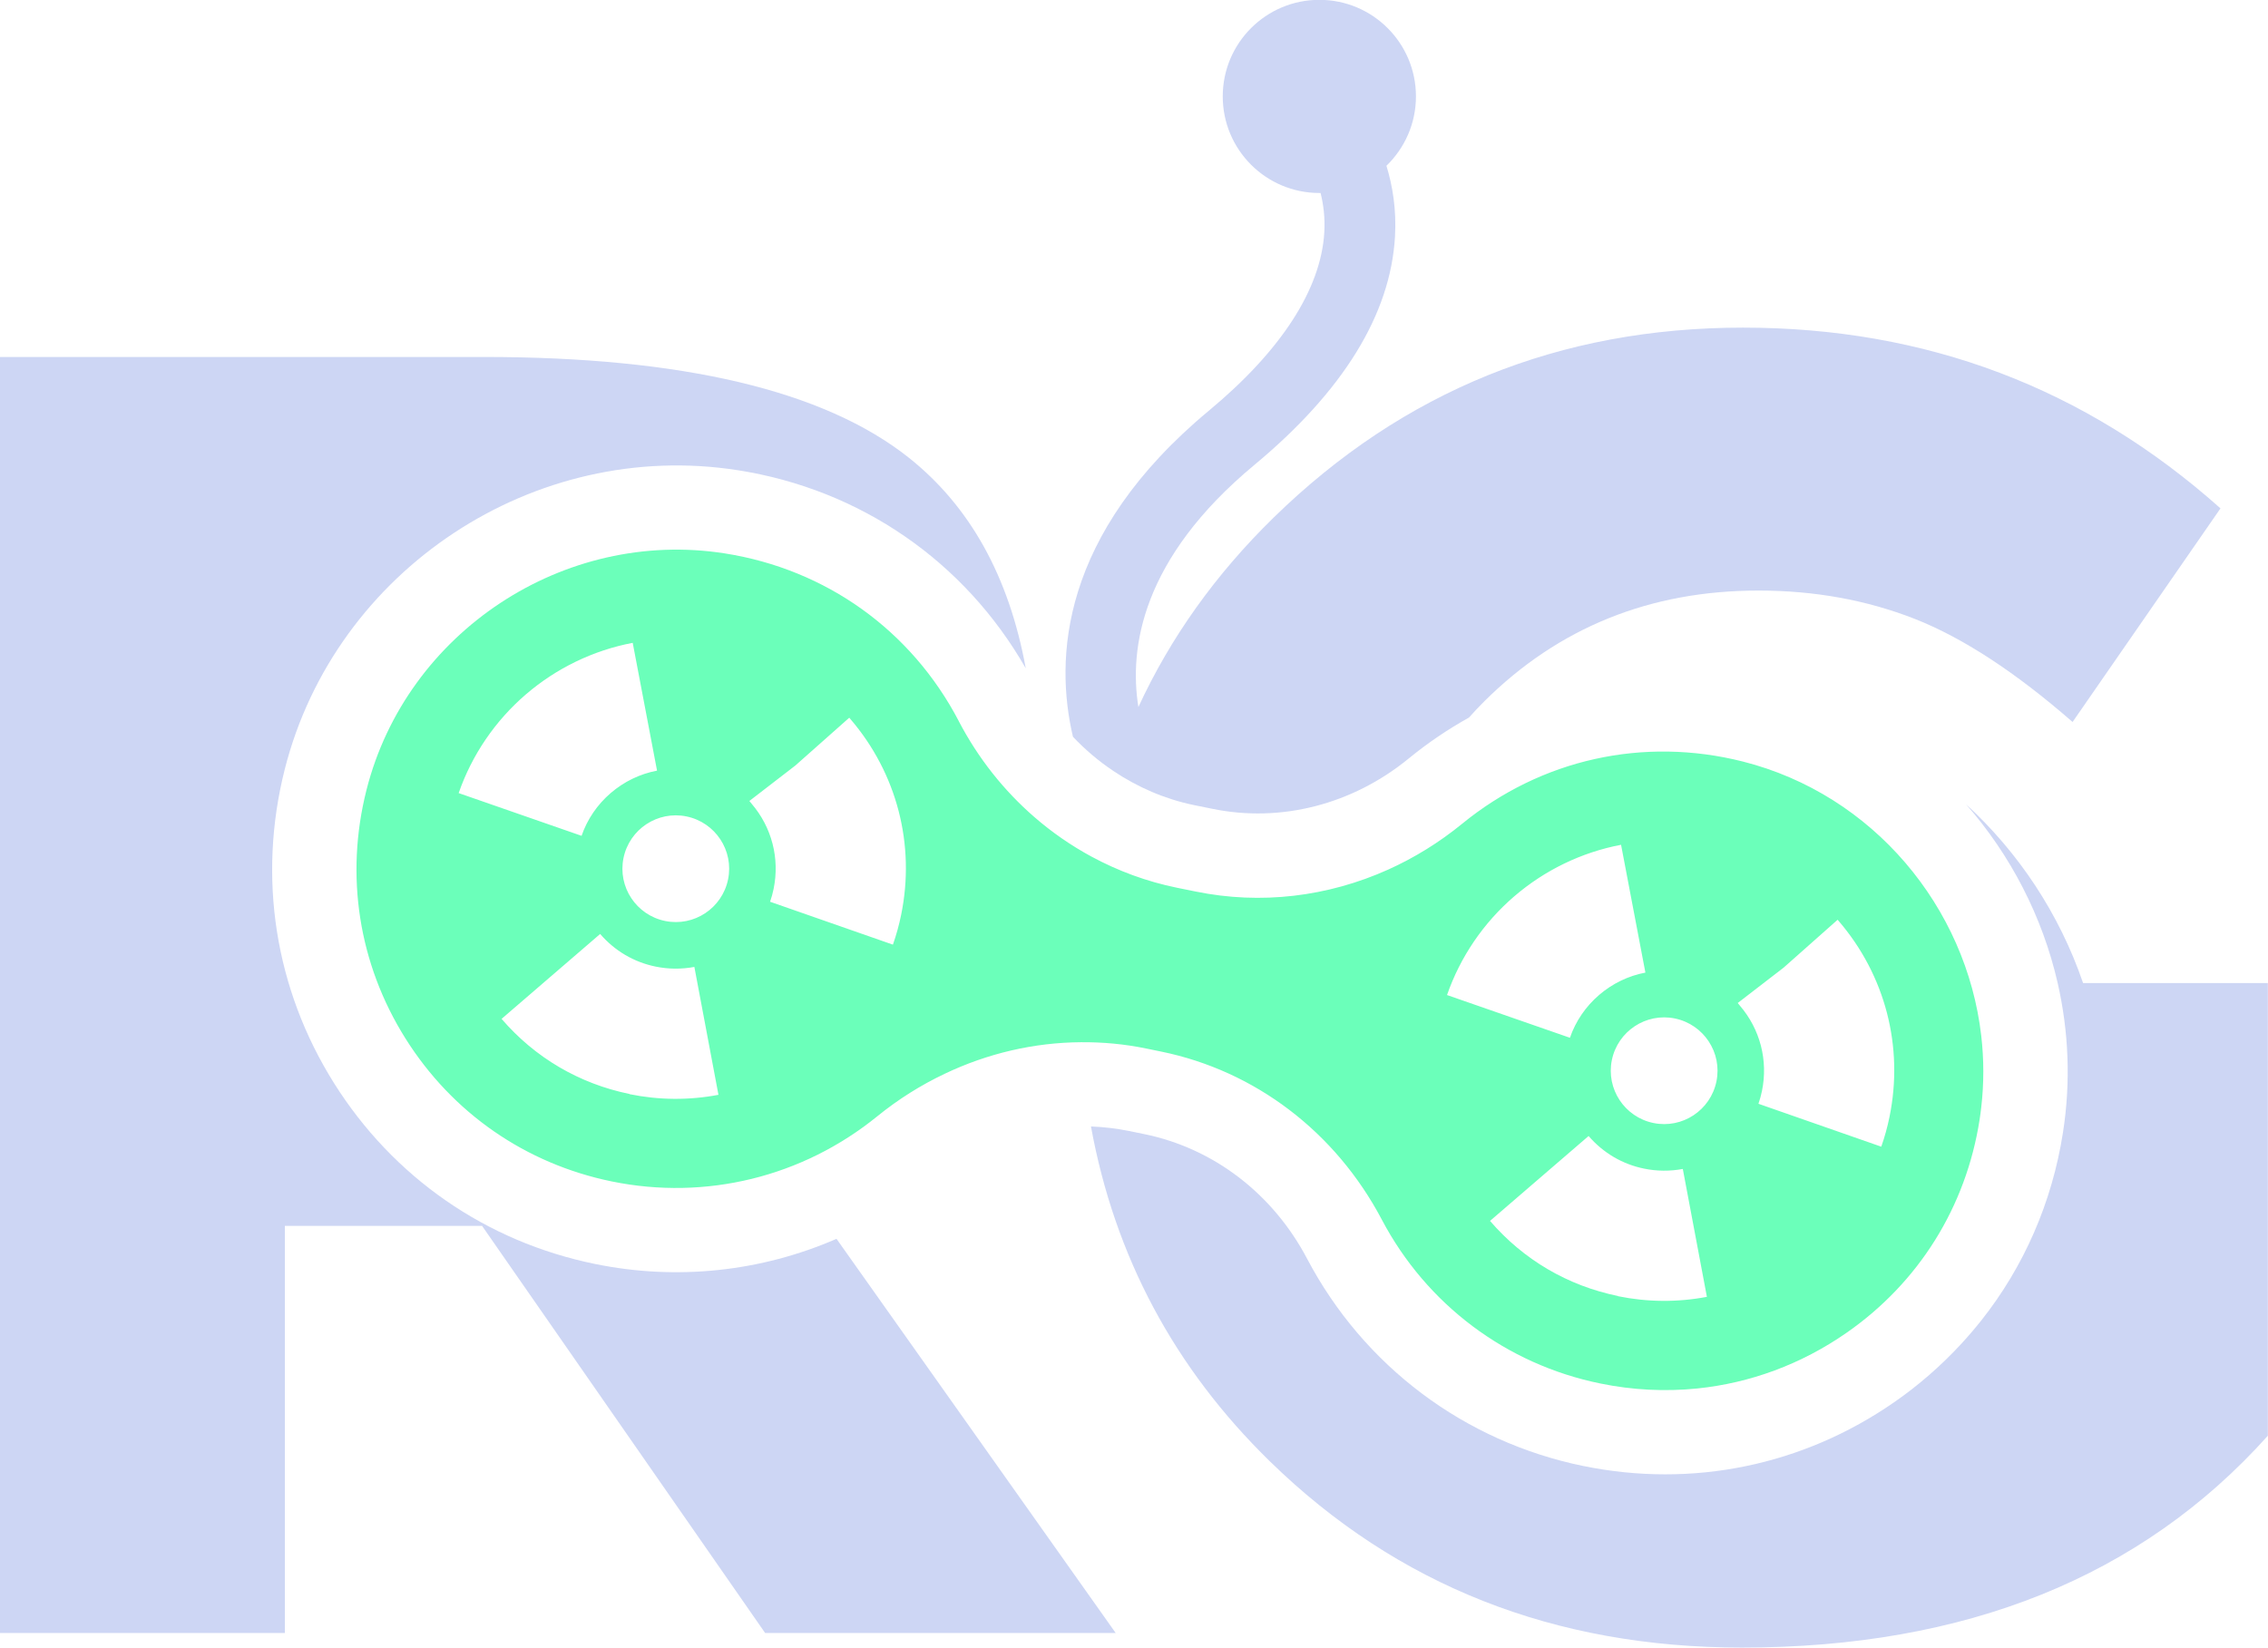
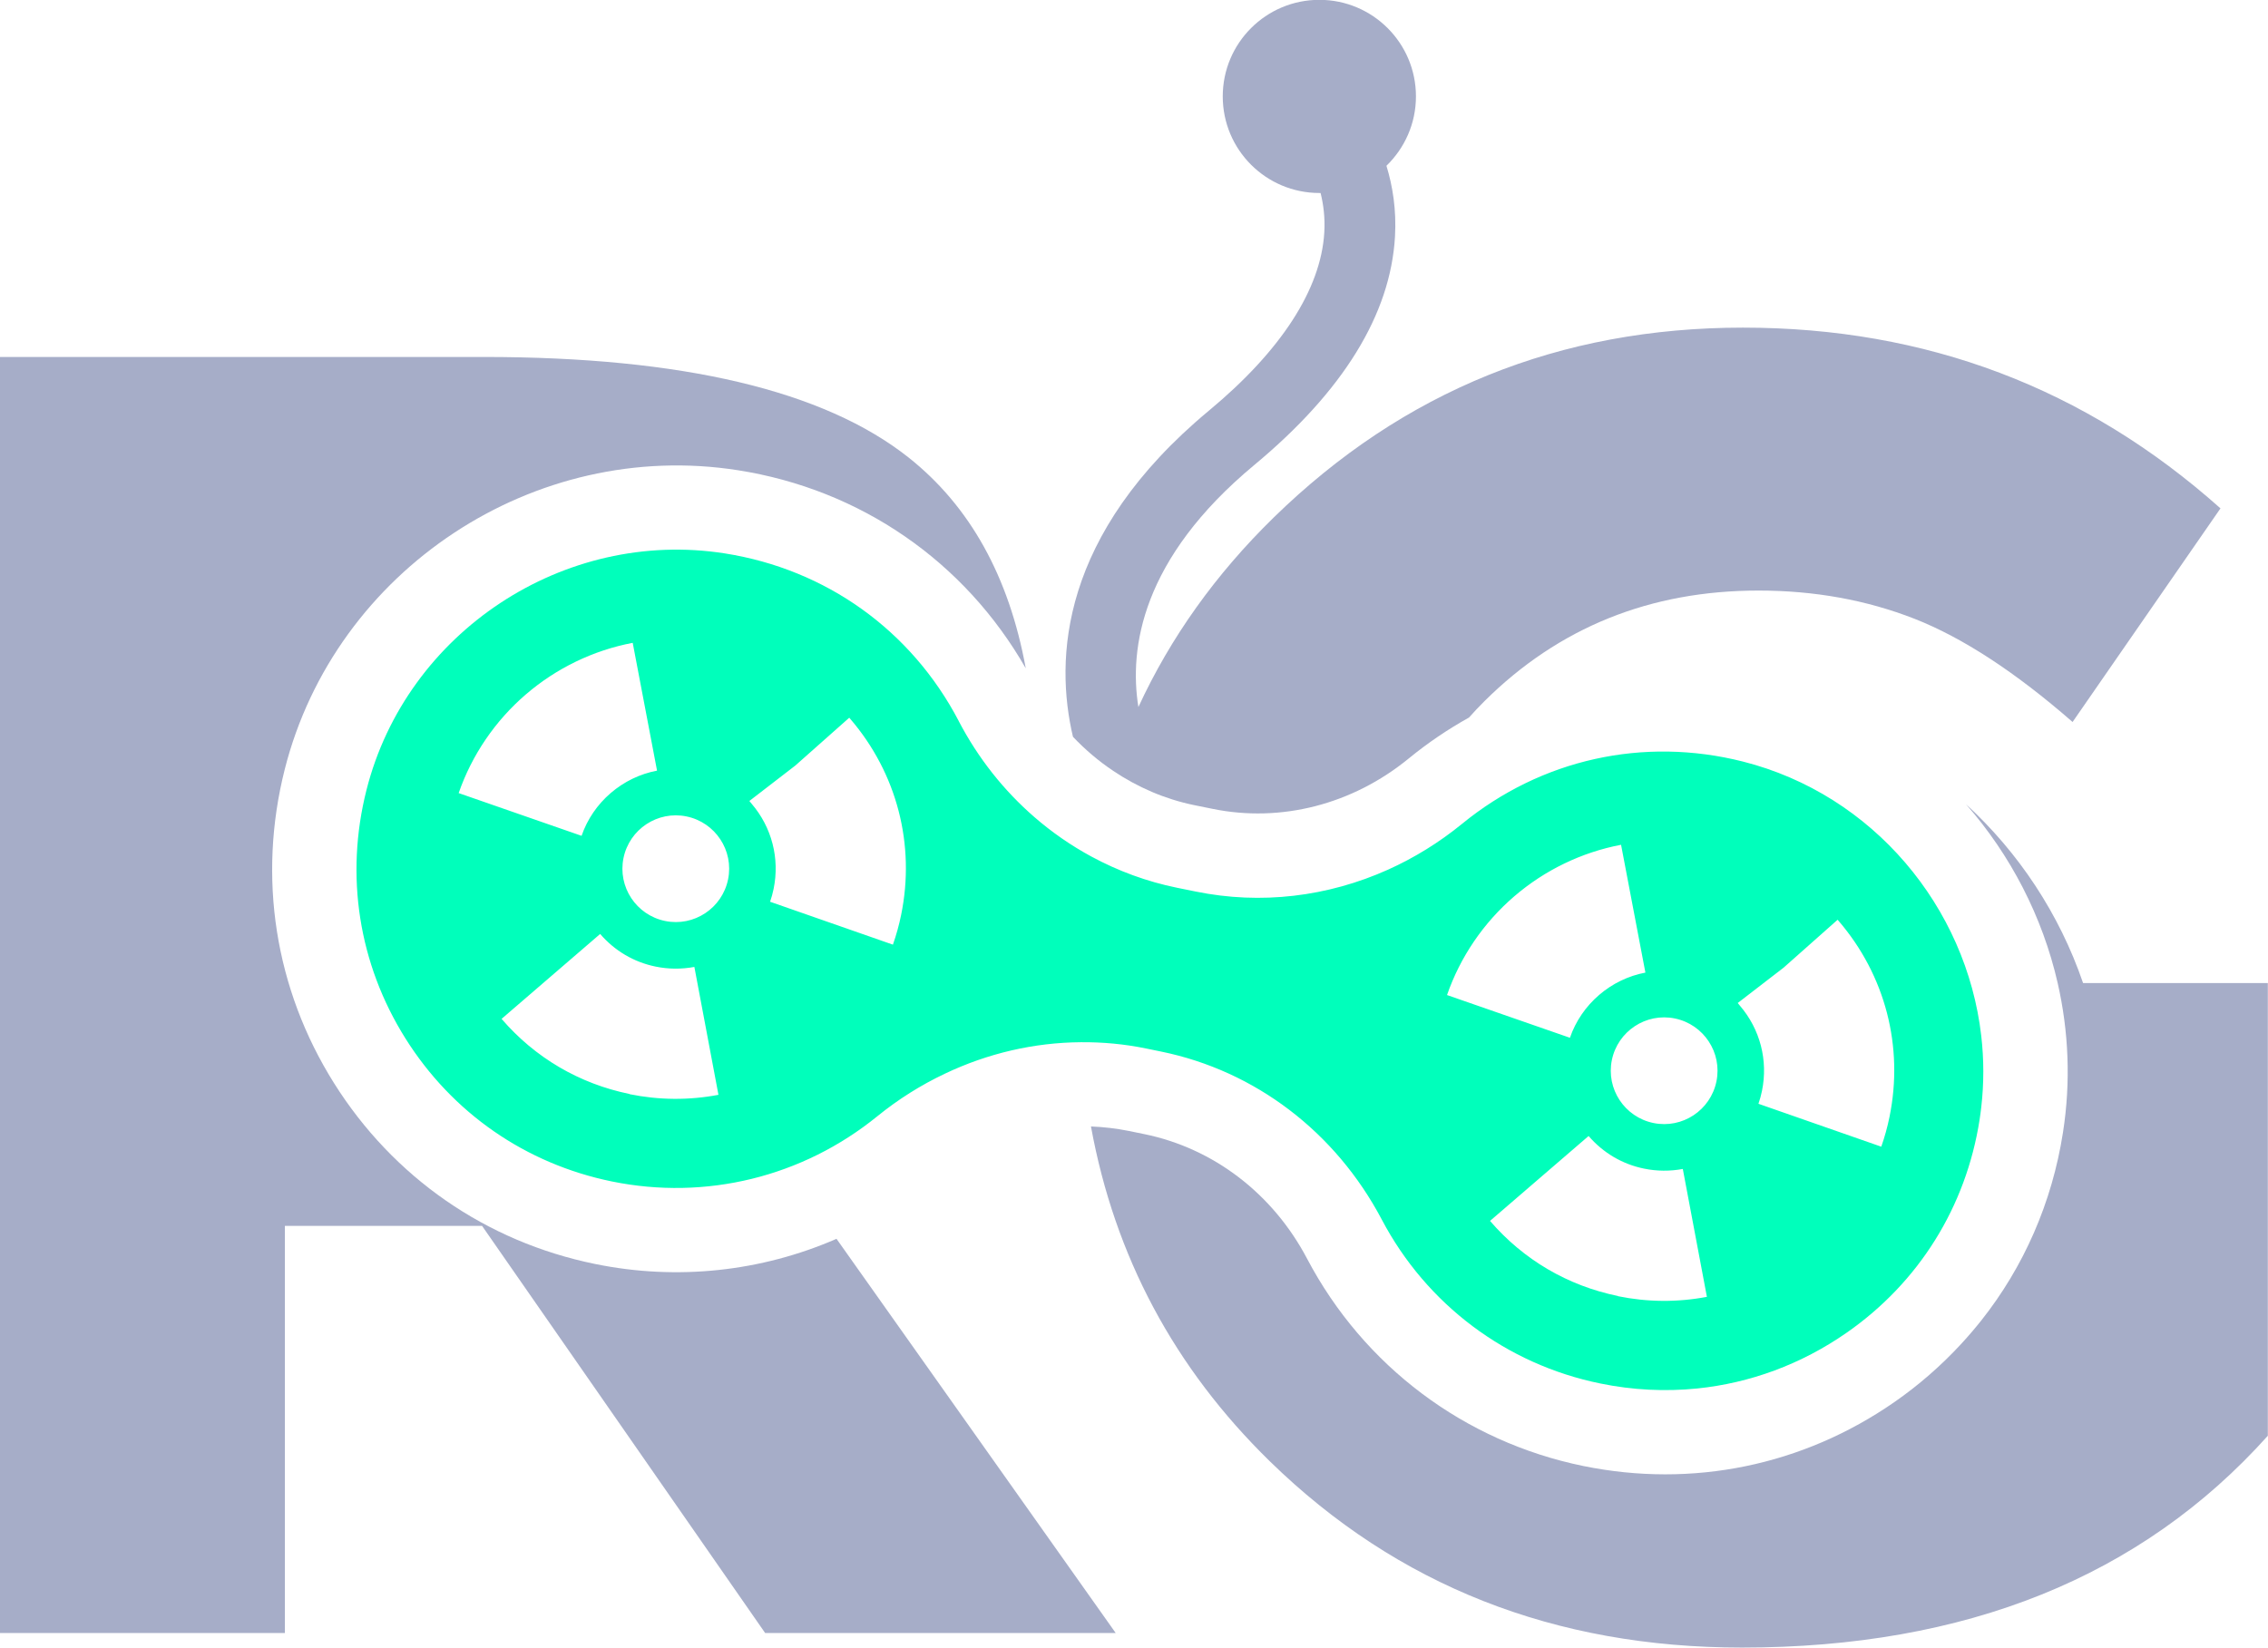
<svg xmlns="http://www.w3.org/2000/svg" viewBox="0 0 275.87 200.46" class="h-6 w-auto">
-   <path fill="#CDD6F4" d="m135.41,93.79c2.97,1.99,6.28,3.43,9.82,4.16l2.27.46c8.31,1.7,17.01-.53,23.85-6.13,2.32-1.9,4.78-3.56,7.33-4.98.61-.68,1.24-1.36,1.9-2.01,9.03-8.96,20.14-13.44,33.32-13.44,6.81,0,13.14,1.15,18.99,3.44,5.85,2.3,12.25,6.48,19.21,12.55l17.99-25.99c-16.44-14.66-35.8-21.99-58.08-21.99s-41.31,7.7-57.08,23.1c-7.08,6.92-12.56,14.61-16.46,23.06-1.15-7.13.36-18.03,14.1-29.45,10.8-8.97,16.56-18.31,17.11-27.77.19-3.3-.29-6.19-1.04-8.63,2.21-2.14,3.59-5.13,3.59-8.44,0-6.49-5.26-11.75-11.75-11.75s-11.75,5.26-11.75,11.75,5.26,11.75,11.75,11.75c.05,0,.1,0,.15,0,.35,1.4.56,3.01.45,4.82-.41,6.88-5.25,14.37-14.02,21.65-18.16,15.09-18.77,30.25-16.55,39.69,1.49,1.57,3.12,2.96,4.89,4.14Z" />
-   <path fill="#6BFFBA" d="m116.61,87.71c-5.77-11.02-16.12-18.44-28.44-20.38-19.57-3.07-38.72,9.56-43.59,28.77-2.64,10.42-.96,21.16,4.73,30.23,5.7,9.08,14.62,15.26,25.11,17.41,11.44,2.34,23.2-.55,32.28-7.92,2.56-2.08,5.32-3.81,8.21-5.18,5.22-2.49,10.87-3.8,16.57-3.84,2.64-.02,5.28.22,7.91.76l1.85.38c11.44,2.34,21.21,9.78,26.83,20.43,5.45,10.34,15.14,17.61,26.58,19.95,3.94.81,7.9,1,11.78.61,6.45-.66,12.65-2.94,18.15-6.76,8.8-6.11,14.56-15.33,16.21-25.95.08-.5.14-1,.2-1.5.34-2.93.33-5.85,0-8.7-1.8-15.66-13.16-29.36-29-33.37-12.09-3.05-24.52-.29-34.15,7.58-2.79,2.28-5.82,4.14-8.99,5.57-7.34,3.3-15.48,4.29-23.4,2.67l-2.27-.46c-3.69-.75-7.2-2.05-10.45-3.81-2.47-1.34-4.78-2.94-6.91-4.79-3.7-3.21-6.84-7.15-9.21-11.69Zm-52.64-3.23c3.71-3.19,8.2-5.36,12.99-6.27l2.96,15.55c-2.07.39-4.01,1.33-5.63,2.72-1.63,1.4-2.86,3.2-3.55,5.21l-14.95-5.2c1.61-4.64,4.44-8.8,8.19-12.02Zm12.61,48.62c-6.11-1.25-11.5-4.41-15.57-9.14l11.99-10.33c1.77,2.05,4.1,3.43,6.75,3.97,1.56.32,3.15.33,4.71.04l2.93,15.56c-3.59.68-7.23.65-10.82-.08Zm11.98-26.11c-.72,3.51-4.15,5.78-7.66,5.06-3.51-.72-5.78-4.15-5.06-7.66.72-3.51,4.15-5.78,7.66-5.06,3.51.72,5.78,4.15,5.06,7.66Zm21.05,4.32c-.25,1.23-.59,2.45-1,3.62l-14.94-5.22c.18-.51.32-1.04.43-1.57.76-3.71-.22-7.49-2.68-10.36l-.27-.33,5.59-4.31,6.56-5.82.12.14h0c5.68,6.61,7.94,15.3,6.19,23.85Zm87.2,46.37c-6.11-1.25-11.5-4.41-15.57-9.14l11.99-10.33c1.77,2.05,4.1,3.43,6.75,3.97,1.56.32,3.15.33,4.71.04l2.93,15.56c-3.59.68-7.23.65-10.82-.08Zm20.15-39.96l6.56-5.82.12.14h0c5.68,6.61,7.94,15.3,6.19,23.85-.25,1.23-.59,2.45-1,3.62l-14.94-5.22c.18-.51.32-1.04.43-1.57.76-3.71-.22-7.49-2.68-10.36l-.27-.33,5.59-4.31Zm-13.24,6.19c3.51.72,5.78,4.15,5.06,7.66-.72,3.51-4.15,5.78-7.66,5.06-3.51-.72-5.78-4.15-5.06-7.66.72-3.51,4.15-5.78,7.66-5.06Zm-19.53-14.86c3.71-3.19,8.2-5.36,12.99-6.27l2.96,15.55c-2.07.39-4.01,1.33-5.63,2.72-1.63,1.4-2.86,3.2-3.55,5.21l-14.95-5.2c1.61-4.64,4.44-8.8,8.19-12.02Z" />
-   <path fill="#CDD6F4" d="m72.38,153.78c-13.27-2.71-24.54-10.53-31.75-22-7.2-11.47-9.32-25.04-5.99-38.2,6.16-24.28,30.37-40.26,55.12-36.37,14.91,2.34,27.57,11.09,35.01,24.1-2.04-11.17-6.79-19.73-14.27-25.66-10.29-8.14-27.51-12.22-51.64-12.22H0v155.25h34.65v-49.53h23.99l34.43,49.53h42.64l-33.96-47.96c-9.14,3.98-19.36,5.11-29.37,3.06Z" />
-   <path fill="#CDD6F4" d="m253.38,119.61c-2.88-8.42-7.83-15.88-14.25-21.77,5.43,6.18,9.31,13.68,11.16,21.77,1.33,5.84,1.61,11.99.64,18.18-1.33,8.53-4.76,16.33-9.94,22.87-.79.99-1.61,1.95-2.48,2.89-2.4,2.59-5.1,4.96-8.08,7.03-11.13,7.73-24.56,10.49-37.84,7.78-14.46-2.96-26.71-12.15-33.6-25.22-4.17-7.92-11.39-13.44-19.81-15.16l-1.85-.38c-1.54-.31-3.08-.49-4.63-.55,2.89,15.82,10.15,29.4,21.77,40.75,15.47,15.1,34.61,22.65,57.41,22.65,27.24,0,48.57-8.59,63.97-25.77v-55.08h-22.49Z" />
+   <path fill="#A6ADC8" d="m135.41,93.79c2.97,1.99,6.28,3.43,9.82,4.16l2.27.46c8.31,1.7,17.01-.53,23.85-6.13,2.32-1.9,4.78-3.56,7.33-4.98.61-.68,1.24-1.36,1.9-2.01,9.03-8.96,20.14-13.44,33.32-13.44,6.81,0,13.14,1.15,18.99,3.44,5.85,2.3,12.25,6.48,19.21,12.55l17.99-25.99c-16.44-14.66-35.8-21.99-58.08-21.99s-41.31,7.7-57.08,23.1c-7.08,6.92-12.56,14.61-16.46,23.06-1.15-7.13.36-18.03,14.1-29.45,10.8-8.97,16.56-18.31,17.11-27.77.19-3.3-.29-6.19-1.04-8.63,2.21-2.14,3.59-5.13,3.59-8.44,0-6.49-5.26-11.75-11.75-11.75s-11.75,5.26-11.75,11.75,5.26,11.75,11.75,11.75c.05,0,.1,0,.15,0,.35,1.4.56,3.01.45,4.82-.41,6.88-5.25,14.37-14.02,21.65-18.16,15.09-18.77,30.25-16.55,39.69,1.49,1.57,3.12,2.96,4.89,4.14Z" />
+   <path fill="#00FFBB" d="m116.61,87.71c-5.77-11.02-16.12-18.44-28.44-20.38-19.57-3.07-38.72,9.56-43.59,28.77-2.64,10.42-.96,21.16,4.73,30.23,5.7,9.08,14.62,15.26,25.11,17.41,11.44,2.34,23.2-.55,32.28-7.92,2.56-2.08,5.32-3.81,8.21-5.18,5.22-2.49,10.87-3.8,16.57-3.84,2.64-.02,5.28.22,7.91.76l1.85.38c11.44,2.34,21.21,9.78,26.83,20.43,5.45,10.34,15.14,17.61,26.58,19.95,3.94.81,7.9,1,11.78.61,6.45-.66,12.65-2.94,18.15-6.76,8.8-6.11,14.56-15.33,16.21-25.95.08-.5.14-1,.2-1.5.34-2.93.33-5.85,0-8.7-1.8-15.66-13.16-29.36-29-33.37-12.09-3.05-24.52-.29-34.15,7.58-2.79,2.28-5.82,4.14-8.99,5.57-7.34,3.3-15.48,4.29-23.4,2.67l-2.27-.46c-3.69-.75-7.2-2.05-10.45-3.81-2.47-1.34-4.78-2.94-6.91-4.79-3.7-3.21-6.84-7.15-9.21-11.69Zm-52.64-3.23c3.71-3.19,8.2-5.36,12.99-6.27l2.96,15.55c-2.07.39-4.01,1.33-5.63,2.72-1.63,1.4-2.86,3.2-3.55,5.21l-14.95-5.2c1.61-4.64,4.44-8.8,8.19-12.02Zm12.61,48.62c-6.11-1.25-11.5-4.41-15.57-9.14l11.99-10.33c1.77,2.05,4.1,3.43,6.75,3.97,1.56.32,3.15.33,4.71.04l2.93,15.56c-3.59.68-7.23.65-10.82-.08Zm11.98-26.11c-.72,3.51-4.15,5.78-7.66,5.06-3.51-.72-5.78-4.15-5.06-7.66.72-3.51,4.15-5.78,7.66-5.06,3.51.72,5.78,4.15,5.06,7.66Zm21.05,4.32c-.25,1.23-.59,2.45-1,3.62l-14.94-5.22c.18-.51.32-1.04.43-1.57.76-3.71-.22-7.49-2.68-10.36l-.27-.33,5.59-4.31,6.56-5.82.12.14h0c5.68,6.61,7.94,15.3,6.19,23.85Zm87.2,46.37c-6.11-1.25-11.5-4.41-15.57-9.14l11.99-10.33c1.77,2.05,4.1,3.43,6.75,3.97,1.56.32,3.15.33,4.71.04l2.93,15.56c-3.59.68-7.23.65-10.82-.08Zm20.15-39.96l6.56-5.82.12.14h0c5.68,6.61,7.94,15.3,6.19,23.85-.25,1.23-.59,2.45-1,3.62l-14.94-5.22c.18-.51.32-1.04.43-1.57.76-3.71-.22-7.49-2.68-10.36l-.27-.33,5.59-4.31Zm-13.24,6.19c3.51.72,5.78,4.15,5.06,7.66-.72,3.51-4.15,5.78-7.66,5.06-3.51-.72-5.78-4.15-5.06-7.66.72-3.51,4.15-5.78,7.66-5.06Zm-19.53-14.86c3.71-3.19,8.2-5.36,12.99-6.27l2.96,15.55c-2.07.39-4.01,1.33-5.63,2.72-1.63,1.4-2.86,3.2-3.55,5.21l-14.95-5.2c1.61-4.64,4.44-8.8,8.19-12.02Z" />
+   <path fill="#A6ADC8" d="m72.38,153.78c-13.27-2.71-24.54-10.53-31.75-22-7.2-11.47-9.32-25.04-5.99-38.2,6.16-24.28,30.37-40.26,55.12-36.37,14.91,2.34,27.57,11.09,35.01,24.1-2.04-11.17-6.79-19.73-14.27-25.66-10.29-8.14-27.51-12.22-51.64-12.22H0v155.25h34.65v-49.53h23.99l34.43,49.53h42.64l-33.96-47.96c-9.14,3.98-19.36,5.11-29.37,3.06Z" />
+   <path fill="#A6ADC8" d="m253.38,119.61c-2.88-8.42-7.83-15.88-14.25-21.77,5.43,6.18,9.31,13.68,11.16,21.77,1.33,5.84,1.61,11.99.64,18.18-1.33,8.53-4.76,16.33-9.94,22.87-.79.99-1.61,1.95-2.48,2.89-2.4,2.59-5.1,4.96-8.08,7.03-11.13,7.73-24.56,10.49-37.84,7.78-14.46-2.96-26.71-12.15-33.6-25.22-4.17-7.92-11.39-13.44-19.81-15.16l-1.85-.38c-1.54-.31-3.08-.49-4.63-.55,2.89,15.82,10.15,29.4,21.77,40.75,15.47,15.1,34.61,22.65,57.41,22.65,27.24,0,48.57-8.59,63.97-25.77v-55.08h-22.49Z" />
</svg>
